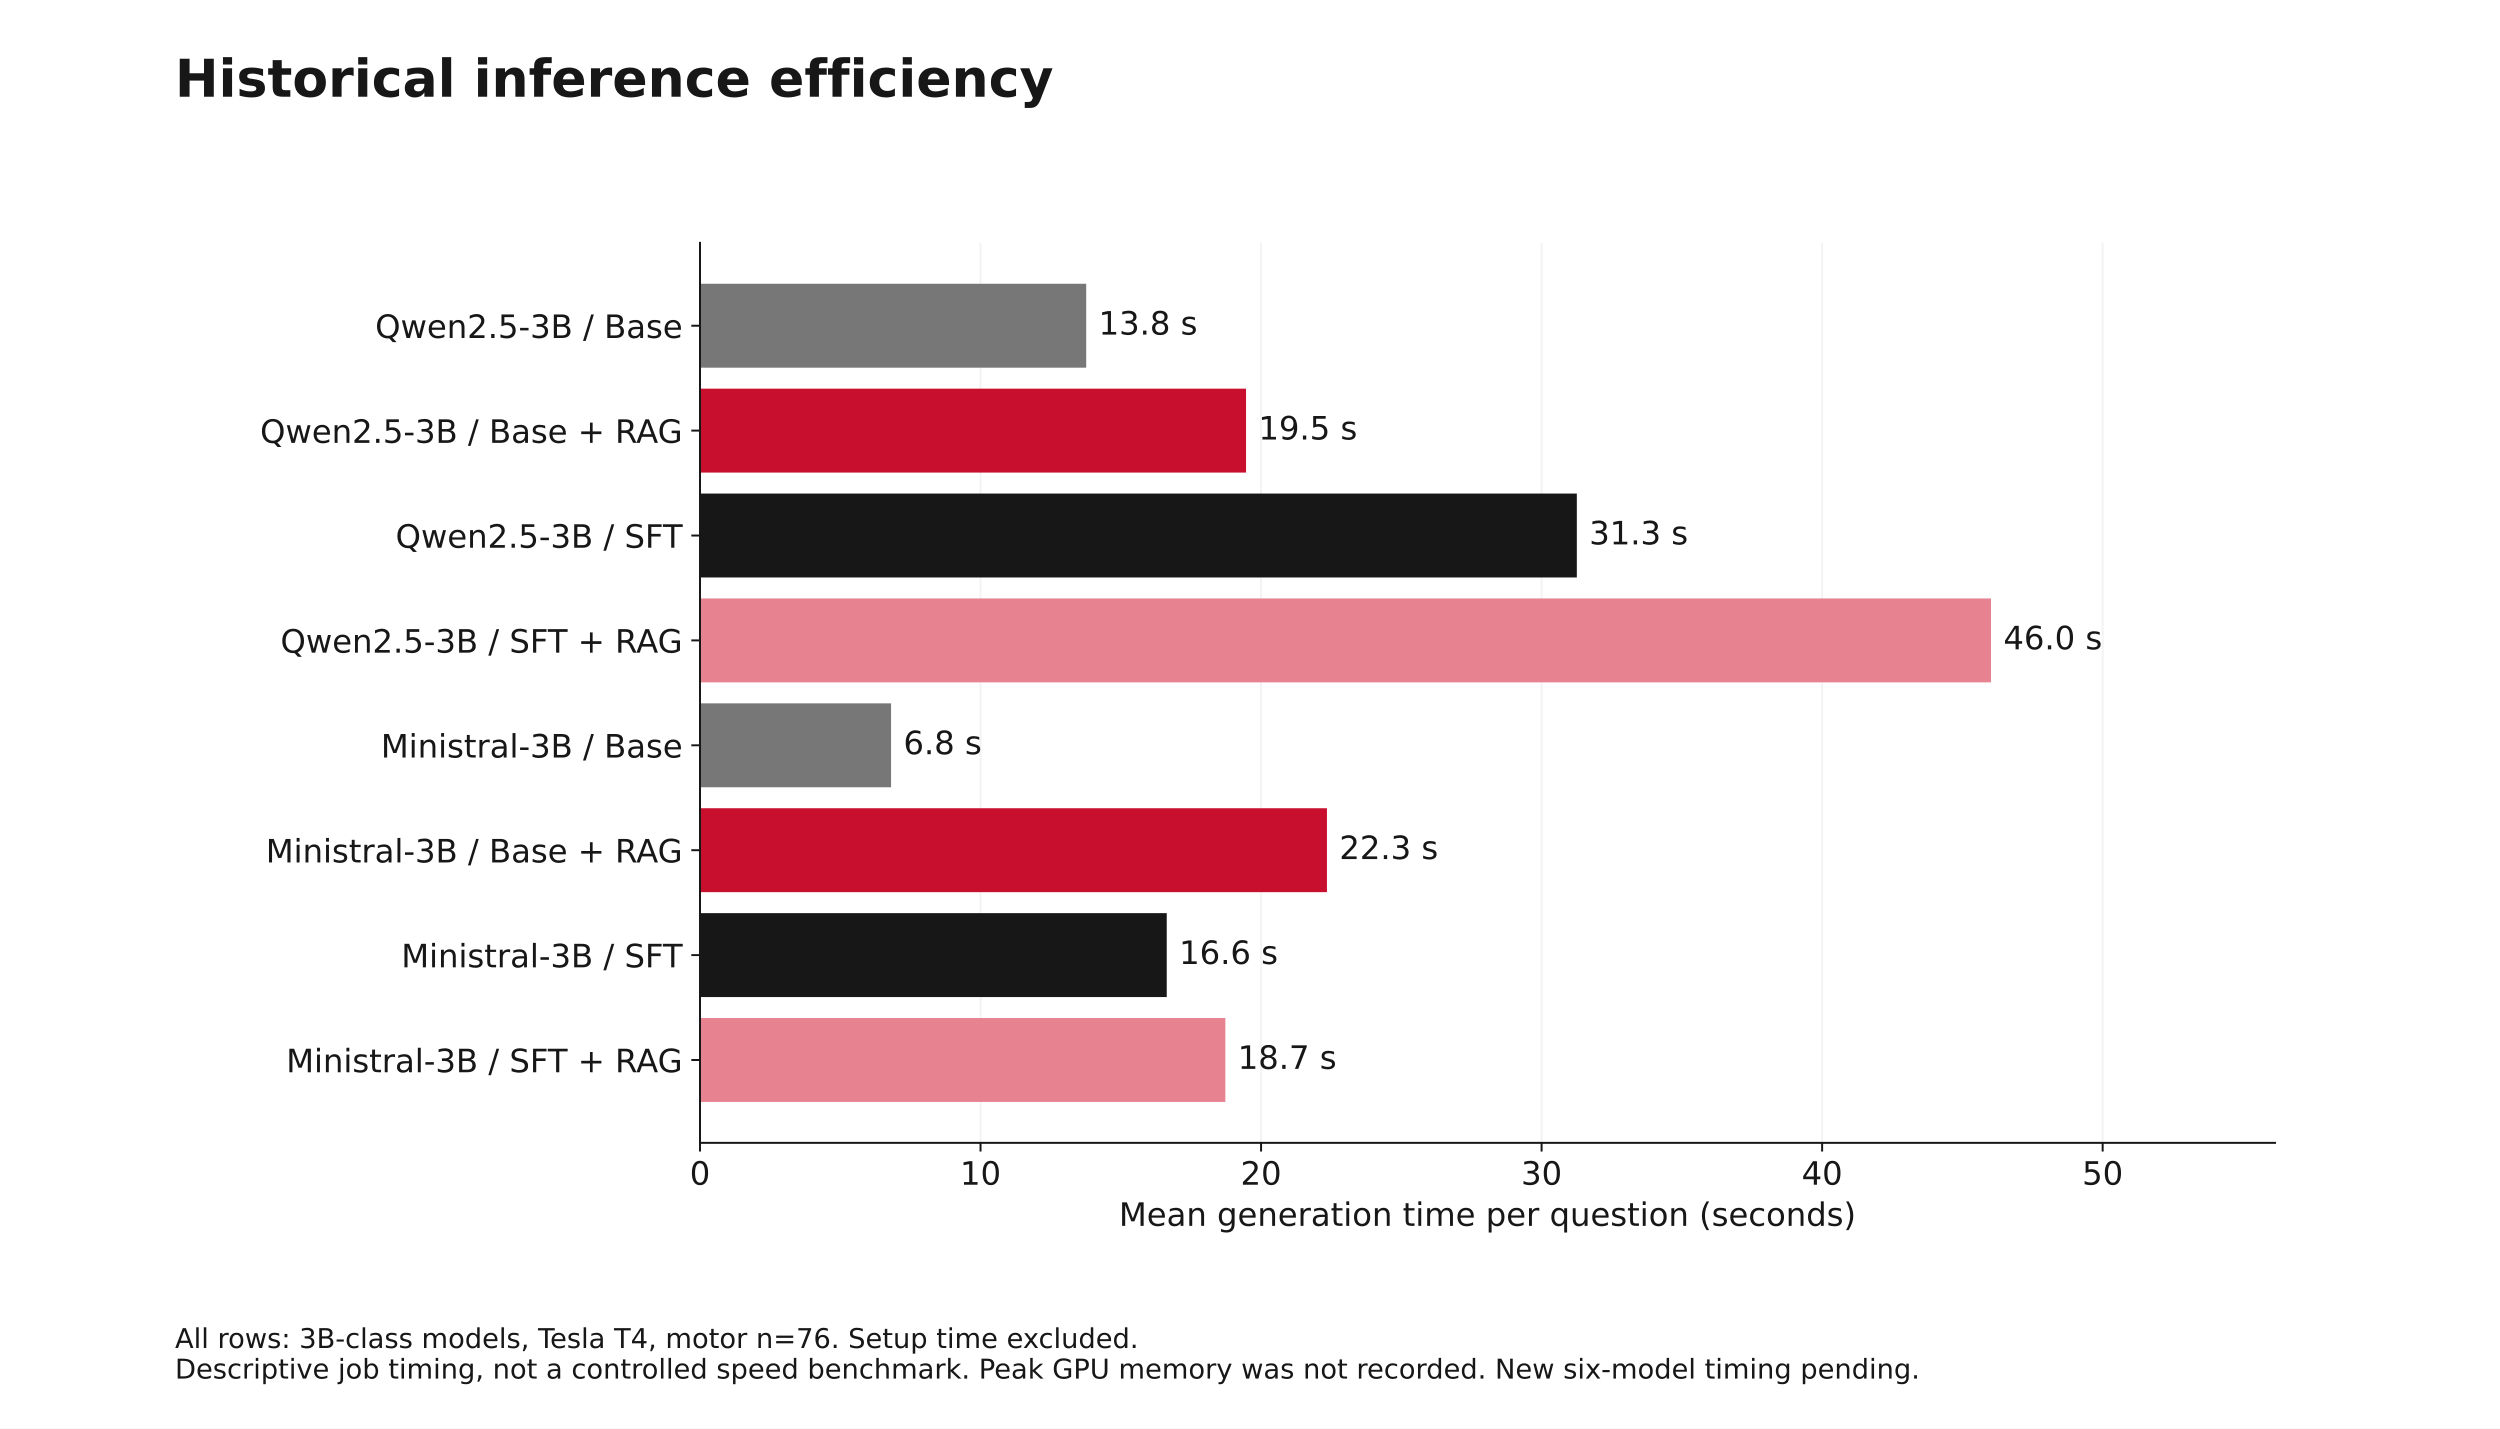
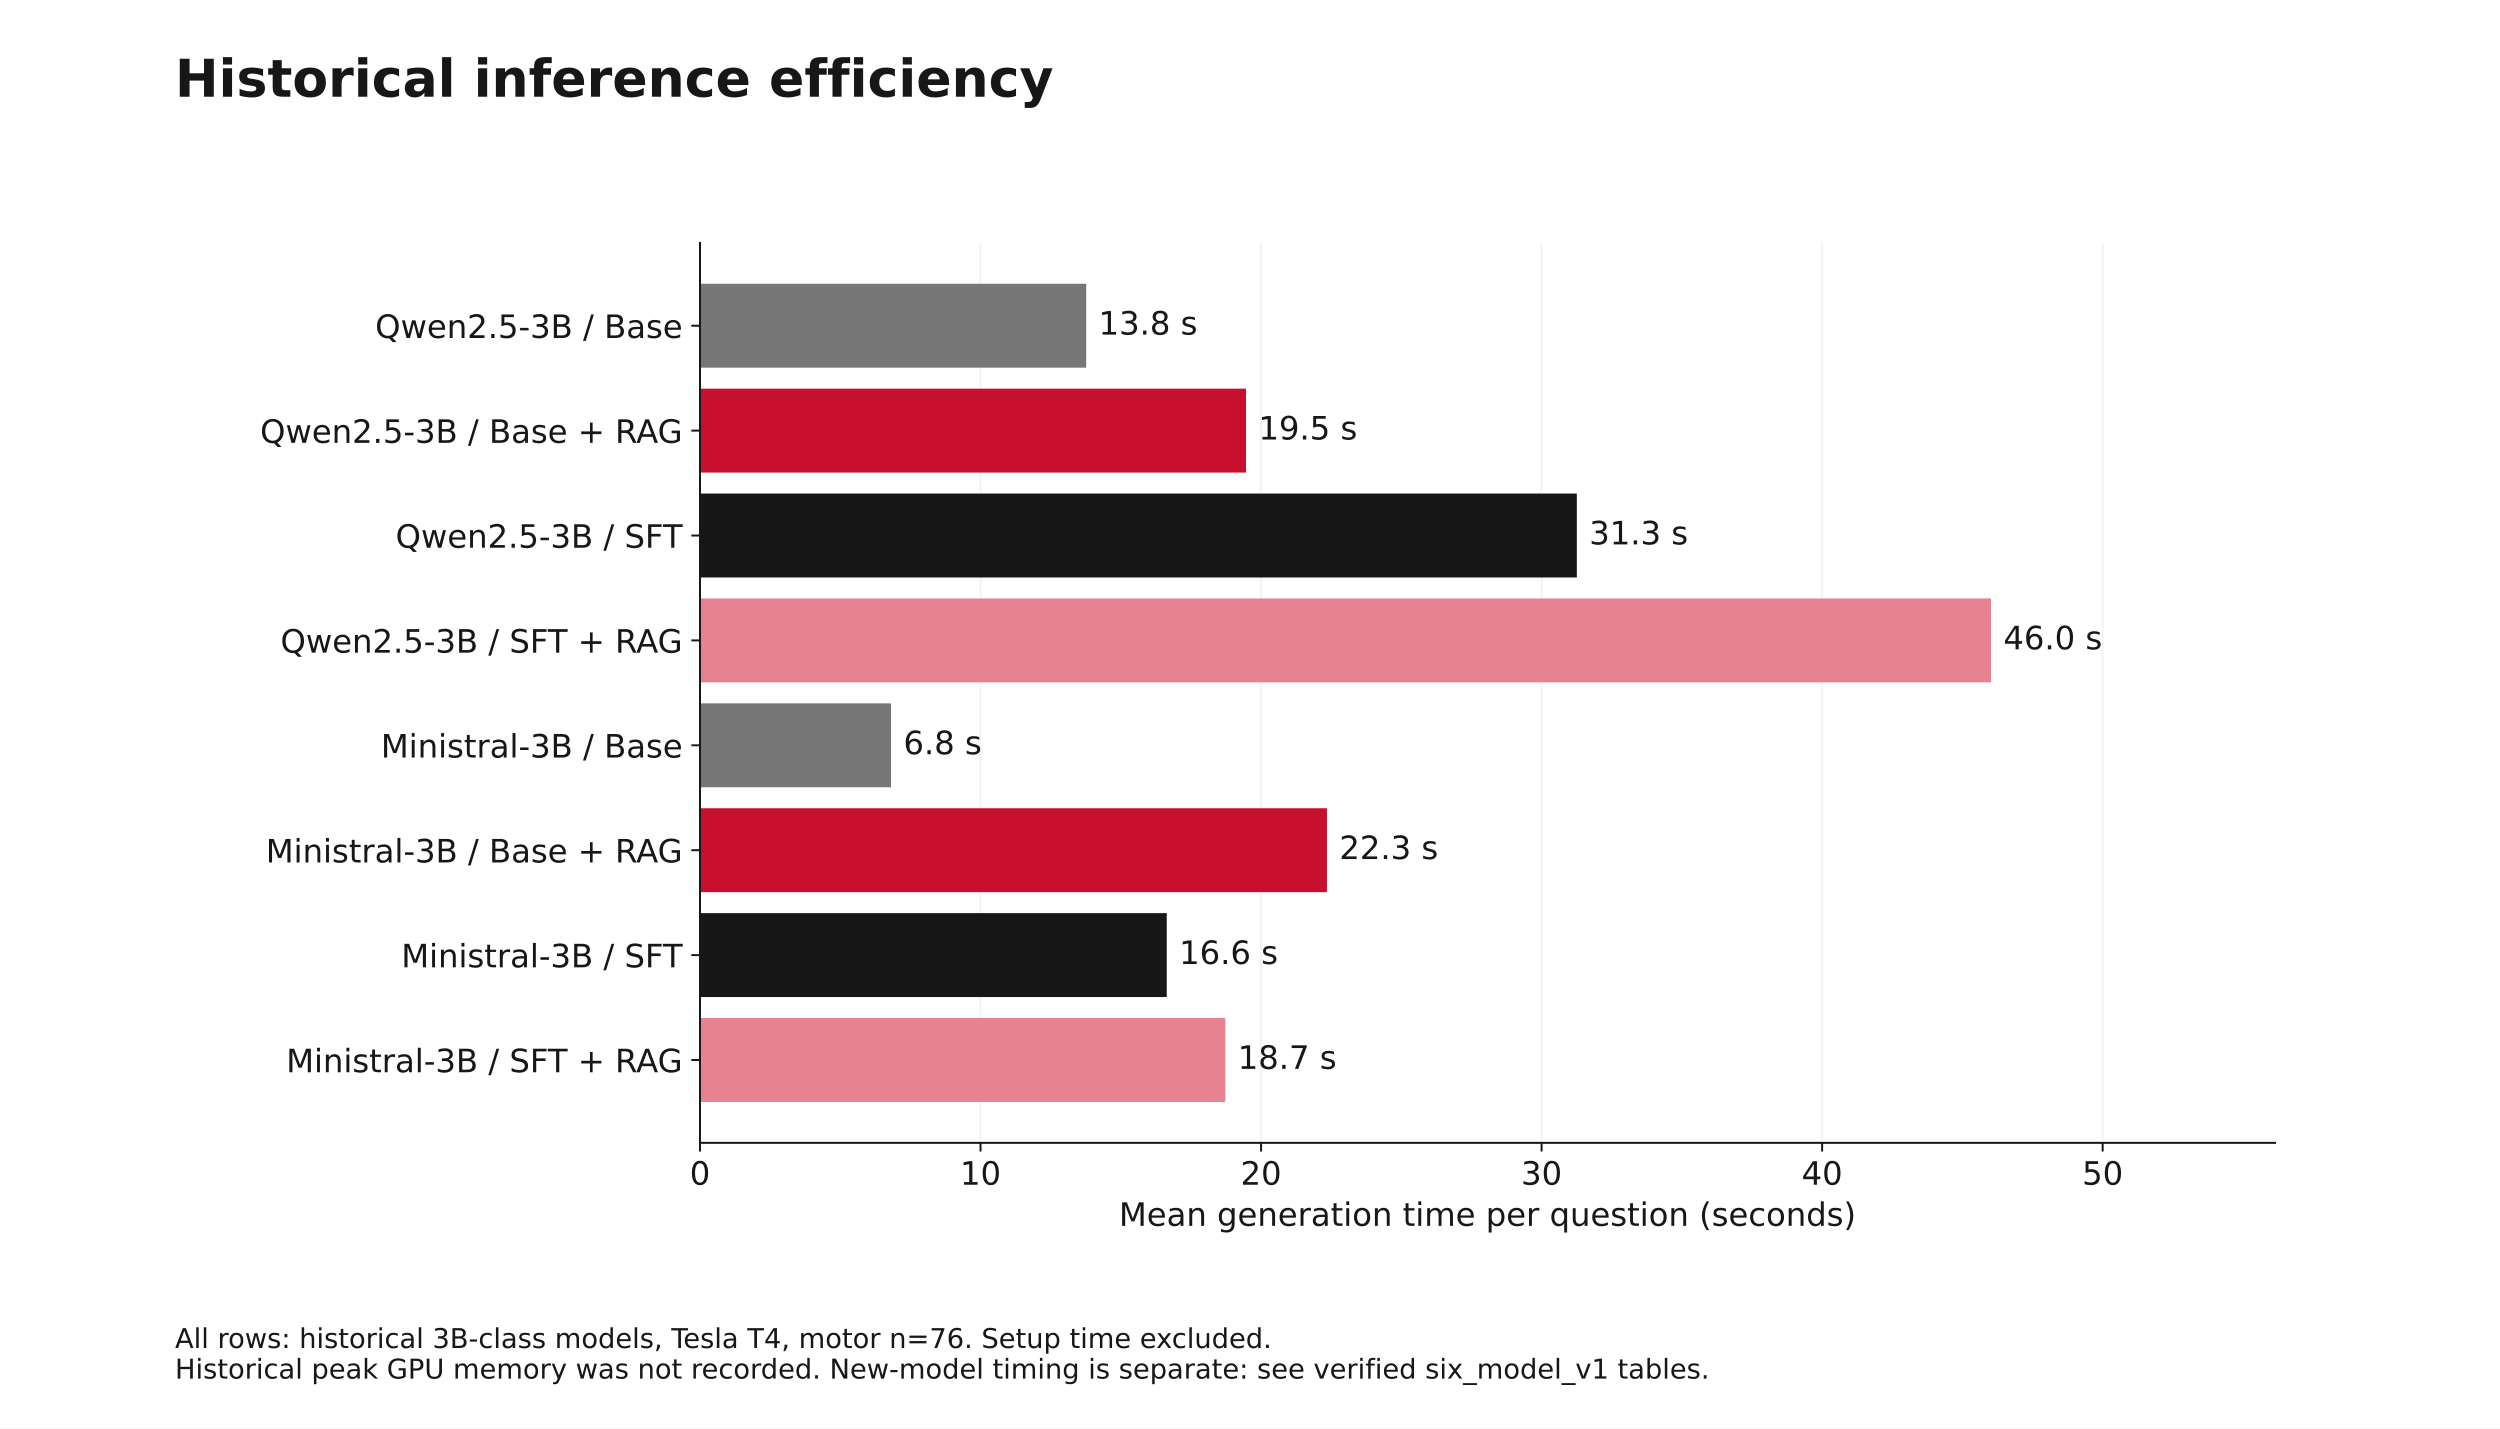
<svg xmlns="http://www.w3.org/2000/svg" xmlns:xlink="http://www.w3.org/1999/xlink" width="1008pt" height="576pt" viewBox="0 0 1008 576" version="1.1">
  <defs>
    <style type="text/css">*{stroke-linejoin: round; stroke-linecap: butt}</style>
  </defs>
  <g id="figure_1">
    <g id="patch_1">
      <path d="M 0 576  L 1008 576  L 1008 0  L 0 0  z " style="fill: #ffffff" />
    </g>
    <g id="axes_1">
      <g id="patch_2">
        <path d="M 282.24 460.8  L 917.28 460.8  L 917.28 97.92  L 282.24 97.92  z " style="fill: #ffffff" />
      </g>
      <g id="matplotlib.axis_1">
        <g id="xtick_1">
          <g id="line2d_1">
            <path d="M 282.24 460.8  L 282.24 97.92  " clip-path="url(#pa9e71d60d2)" style="fill: none; stroke: #b0b0b0; stroke-opacity: 0.15; stroke-width: 0.8; stroke-linecap: square" />
          </g>
          <g id="line2d_2">
            <defs>
              <path id="ma968854855" d="M 0 0  L 0 3.5  " style="stroke: #171717; stroke-width: 0.8" />
            </defs>
            <g>
              <use xlink:href="#ma968854855" x="282.24" y="460.8" style="fill: #171717; stroke: #171717; stroke-width: 0.8" />
            </g>
          </g>
          <g id="text_1">
            <text style="fill: #171717; font: 13px 'DejaVu Sans'; text-anchor: middle" x="282.24" y="477.678" transform="rotate(-0, 282.24, 477.678)">0</text>
          </g>
        </g>
        <g id="xtick_2">
          <g id="line2d_3">
            <path d="M 395.35 460.8  L 395.35 97.92  " clip-path="url(#pa9e71d60d2)" style="fill: none; stroke: #b0b0b0; stroke-opacity: 0.15; stroke-width: 0.8; stroke-linecap: square" />
          </g>
          <g id="line2d_4">
            <g>
              <use xlink:href="#ma968854855" x="395.35" y="460.8" style="fill: #171717; stroke: #171717; stroke-width: 0.8" />
            </g>
          </g>
          <g id="text_2">
            <text style="fill: #171717; font: 13px 'DejaVu Sans'; text-anchor: middle" x="395.35" y="477.678" transform="rotate(-0, 395.3503, 477.678)">10</text>
          </g>
        </g>
        <g id="xtick_3">
          <g id="line2d_5">
            <path d="M 508.461 460.8  L 508.461 97.92  " clip-path="url(#pa9e71d60d2)" style="fill: none; stroke: #b0b0b0; stroke-opacity: 0.15; stroke-width: 0.8; stroke-linecap: square" />
          </g>
          <g id="line2d_6">
            <g>
              <use xlink:href="#ma968854855" x="508.461" y="460.8" style="fill: #171717; stroke: #171717; stroke-width: 0.8" />
            </g>
          </g>
          <g id="text_3">
            <text style="fill: #171717; font: 13px 'DejaVu Sans'; text-anchor: middle" x="508.461" y="477.678" transform="rotate(-0, 508.4605, 477.678)">20</text>
          </g>
        </g>
        <g id="xtick_4">
          <g id="line2d_7">
            <path d="M 621.571 460.8  L 621.571 97.92  " clip-path="url(#pa9e71d60d2)" style="fill: none; stroke: #b0b0b0; stroke-opacity: 0.15; stroke-width: 0.8; stroke-linecap: square" />
          </g>
          <g id="line2d_8">
            <g>
              <use xlink:href="#ma968854855" x="621.571" y="460.8" style="fill: #171717; stroke: #171717; stroke-width: 0.8" />
            </g>
          </g>
          <g id="text_4">
            <text style="fill: #171717; font: 13px 'DejaVu Sans'; text-anchor: middle" x="621.571" y="477.678" transform="rotate(-0, 621.5708, 477.678)">30</text>
          </g>
        </g>
        <g id="xtick_5">
          <g id="line2d_9">
            <path d="M 734.681 460.8  L 734.681 97.92  " clip-path="url(#pa9e71d60d2)" style="fill: none; stroke: #b0b0b0; stroke-opacity: 0.15; stroke-width: 0.8; stroke-linecap: square" />
          </g>
          <g id="line2d_10">
            <g>
              <use xlink:href="#ma968854855" x="734.681" y="460.8" style="fill: #171717; stroke: #171717; stroke-width: 0.8" />
            </g>
          </g>
          <g id="text_5">
            <text style="fill: #171717; font: 13px 'DejaVu Sans'; text-anchor: middle" x="734.681" y="477.678" transform="rotate(-0, 734.6811, 477.678)">40</text>
          </g>
        </g>
        <g id="xtick_6">
          <g id="line2d_11">
            <path d="M 847.791 460.8  L 847.791 97.92  " clip-path="url(#pa9e71d60d2)" style="fill: none; stroke: #b0b0b0; stroke-opacity: 0.15; stroke-width: 0.8; stroke-linecap: square" />
          </g>
          <g id="line2d_12">
            <g>
              <use xlink:href="#ma968854855" x="847.791" y="460.8" style="fill: #171717; stroke: #171717; stroke-width: 0.8" />
            </g>
          </g>
          <g id="text_6">
            <text style="fill: #171717; font: 13px 'DejaVu Sans'; text-anchor: middle" x="847.791" y="477.678" transform="rotate(-0, 847.7914, 477.678)">50</text>
          </g>
        </g>
        <g id="text_7">
          <text style="fill: #171717; font: 13px 'DejaVu Sans'; text-anchor: middle" x="599.76" y="494.26" transform="rotate(-0, 599.76, 494.2595)">Mean generation time per question (seconds)</text>
        </g>
      </g>
      <g id="matplotlib.axis_2">
        <g id="ytick_1">
          <g id="line2d_13">
            <defs>
              <path id="m17f6774c0c" d="M 0 0  L -3.5 0  " style="stroke: #171717; stroke-width: 0.8" />
            </defs>
            <g>
              <use xlink:href="#m17f6774c0c" x="282.24" y="131.332" style="fill: #171717; stroke: #171717; stroke-width: 0.8" />
            </g>
          </g>
          <g id="text_8">
            <text style="fill: #171717; font: 13px 'DejaVu Sans'; text-anchor: end" x="275.24" y="136.271" transform="rotate(-0, 275.24, 136.271)">Qwen2.5-3B / Base</text>
          </g>
        </g>
        <g id="ytick_2">
          <g id="line2d_14">
            <g>
              <use xlink:href="#m17f6774c0c" x="282.24" y="173.626" style="fill: #171717; stroke: #171717; stroke-width: 0.8" />
            </g>
          </g>
          <g id="text_9">
            <text style="fill: #171717; font: 13px 'DejaVu Sans'; text-anchor: end" x="275.24" y="178.565" transform="rotate(-0, 275.24, 178.5647)">Qwen2.5-3B / Base + RAG</text>
          </g>
        </g>
        <g id="ytick_3">
          <g id="line2d_15">
            <g>
              <use xlink:href="#m17f6774c0c" x="282.24" y="215.919" style="fill: #171717; stroke: #171717; stroke-width: 0.8" />
            </g>
          </g>
          <g id="text_10">
            <text style="fill: #171717; font: 13px 'DejaVu Sans'; text-anchor: end" x="275.24" y="220.858" transform="rotate(-0, 275.24, 220.8584)">Qwen2.5-3B / SFT</text>
          </g>
        </g>
        <g id="ytick_4">
          <g id="line2d_16">
            <g>
              <use xlink:href="#m17f6774c0c" x="282.24" y="258.213" style="fill: #171717; stroke: #171717; stroke-width: 0.8" />
            </g>
          </g>
          <g id="text_11">
            <text style="fill: #171717; font: 13px 'DejaVu Sans'; text-anchor: end" x="275.24" y="263.152" transform="rotate(-0, 275.24, 263.1521)">Qwen2.5-3B / SFT + RAG</text>
          </g>
        </g>
        <g id="ytick_5">
          <g id="line2d_17">
            <g>
              <use xlink:href="#m17f6774c0c" x="282.24" y="300.507" style="fill: #171717; stroke: #171717; stroke-width: 0.8" />
            </g>
          </g>
          <g id="text_12">
            <text style="fill: #171717; font: 13px 'DejaVu Sans'; text-anchor: end" x="275.24" y="305.446" transform="rotate(-0, 275.24, 305.4458)">Ministral-3B / Base</text>
          </g>
        </g>
        <g id="ytick_6">
          <g id="line2d_18">
            <g>
              <use xlink:href="#m17f6774c0c" x="282.24" y="342.801" style="fill: #171717; stroke: #171717; stroke-width: 0.8" />
            </g>
          </g>
          <g id="text_13">
            <text style="fill: #171717; font: 13px 'DejaVu Sans'; text-anchor: end" x="275.24" y="347.74" transform="rotate(-0, 275.24, 347.7395)">Ministral-3B / Base + RAG</text>
          </g>
        </g>
        <g id="ytick_7">
          <g id="line2d_19">
            <g>
              <use xlink:href="#m17f6774c0c" x="282.24" y="385.094" style="fill: #171717; stroke: #171717; stroke-width: 0.8" />
            </g>
          </g>
          <g id="text_14">
            <text style="fill: #171717; font: 13px 'DejaVu Sans'; text-anchor: end" x="275.24" y="390.033" transform="rotate(-0, 275.24, 390.0333)">Ministral-3B / SFT</text>
          </g>
        </g>
        <g id="ytick_8">
          <g id="line2d_20">
            <g>
              <use xlink:href="#m17f6774c0c" x="282.24" y="427.388" style="fill: #171717; stroke: #171717; stroke-width: 0.8" />
            </g>
          </g>
          <g id="text_15">
            <text style="fill: #171717; font: 13px 'DejaVu Sans'; text-anchor: end" x="275.24" y="432.327" transform="rotate(-0, 275.24, 432.327)">Ministral-3B / SFT + RAG</text>
          </g>
        </g>
      </g>
      <g id="patch_3">
        <path d="M 282.24 114.415  L 437.957 114.415  L 437.957 148.25  L 282.24 148.25  z " clip-path="url(#pa9e71d60d2)" style="fill: #777777" />
      </g>
      <g id="patch_4">
        <path d="M 282.24 156.708  L 502.404 156.708  L 502.404 190.543  L 282.24 190.543  z " clip-path="url(#pa9e71d60d2)" style="fill: #c8102e" />
      </g>
      <g id="patch_5">
        <path d="M 282.24 199.002  L 635.777 199.002  L 635.777 232.837  L 282.24 232.837  z " clip-path="url(#pa9e71d60d2)" style="fill: #171717" />
      </g>
      <g id="patch_6">
        <path d="M 282.24 241.296  L 802.765 241.296  L 802.765 275.131  L 282.24 275.131  z " clip-path="url(#pa9e71d60d2)" style="fill: #e78290" />
      </g>
      <g id="patch_7">
        <path d="M 282.24 283.589  L 359.271 283.589  L 359.271 317.424  L 282.24 317.424  z " clip-path="url(#pa9e71d60d2)" style="fill: #777777" />
      </g>
      <g id="patch_8">
        <path d="M 282.24 325.883  L 535.022 325.883  L 535.022 359.718  L 282.24 359.718  z " clip-path="url(#pa9e71d60d2)" style="fill: #c8102e" />
      </g>
      <g id="patch_9">
        <path d="M 282.24 368.177  L 470.431 368.177  L 470.431 402.012  L 282.24 402.012  z " clip-path="url(#pa9e71d60d2)" style="fill: #171717" />
      </g>
      <g id="patch_10">
        <path d="M 282.24 410.47  L 494.059 410.47  L 494.059 444.305  L 282.24 444.305  z " clip-path="url(#pa9e71d60d2)" style="fill: #e78290" />
      </g>
      <g id="patch_11">
        <path d="M 282.24 460.8  L 282.24 97.92  " style="fill: none; stroke: #171717; stroke-width: 0.8; stroke-linejoin: miter; stroke-linecap: square" />
      </g>
      <g id="patch_12">
        <path d="M 282.24 460.8  L 917.28 460.8  " style="fill: none; stroke: #171717; stroke-width: 0.8; stroke-linejoin: miter; stroke-linecap: square" />
      </g>
      <g id="text_16">
        <text style="fill: #171717; font: 13px 'DejaVu Sans'; text-anchor: start" x="442.957" y="134.919" transform="rotate(-0, 442.9565, 134.9192)">13.8 s</text>
      </g>
      <g id="text_17">
        <text style="fill: #171717; font: 13px 'DejaVu Sans'; text-anchor: start" x="507.404" y="177.213" transform="rotate(-0, 507.404, 177.2129)">19.5 s</text>
      </g>
      <g id="text_18">
        <text style="fill: #171717; font: 13px 'DejaVu Sans'; text-anchor: start" x="640.777" y="219.507" transform="rotate(-0, 640.7772, 219.5066)">31.3 s</text>
      </g>
      <g id="text_19">
        <text style="fill: #171717; font: 13px 'DejaVu Sans'; text-anchor: start" x="807.765" y="261.8" transform="rotate(-0, 807.7646, 261.8003)">46.0 s</text>
      </g>
      <g id="text_20">
        <text style="fill: #171717; font: 13px 'DejaVu Sans'; text-anchor: start" x="364.271" y="304.094" transform="rotate(-0, 364.2713, 304.094)">6.8 s</text>
      </g>
      <g id="text_21">
        <text style="fill: #171717; font: 13px 'DejaVu Sans'; text-anchor: start" x="540.022" y="346.388" transform="rotate(-0, 540.0223, 346.3877)">22.3 s</text>
      </g>
      <g id="text_22">
        <text style="fill: #171717; font: 13px 'DejaVu Sans'; text-anchor: start" x="475.431" y="388.681" transform="rotate(-0, 475.4314, 388.6815)">16.6 s</text>
      </g>
      <g id="text_23">
        <text style="fill: #171717; font: 13px 'DejaVu Sans'; text-anchor: start" x="499.059" y="430.975" transform="rotate(-0, 499.0586, 430.9752)">18.7 s</text>
      </g>
    </g>
    <g id="text_24">
      <text style="fill: #171717; font: 700 21px 'DejaVu Sans'; text-anchor: start" x="70.56" y="38.997" transform="rotate(-0, 70.56, 38.99672)">Historical inference efficiency</text>
    </g>
    <g id="text_25">
-       <text style="fill: #171717; font: 11px 'DejaVu Sans'" transform="translate(70.56 543.5224)">All rows: 3B-class models, Tesla T4, motor n=76. Setup time excluded.</text>
-       <text style="fill: #171717; font: 11px 'DejaVu Sans'" transform="translate(70.56 555.84)">Descriptive job timing, not a controlled speed benchmark. Peak GPU memory was not recorded. New six-model timing pending.</text>
+       <text style="fill: #171717; font: 11px 'DejaVu Sans'" transform="translate(70.56 543.5224)">All rows: historical 3B-class models, Tesla T4, motor n=76. Setup time excluded.</text>
+       <text style="fill: #171717; font: 11px 'DejaVu Sans'" transform="translate(70.56 555.84)">Historical peak GPU memory was not recorded. New-model timing is separate: see verified six_model_v1 tables.</text>
    </g>
  </g>
  <defs>
    <clipPath id="pa9e71d60d2">
      <rect x="282.24" y="97.92" width="635.04" height="362.88" />
    </clipPath>
  </defs>
</svg>
